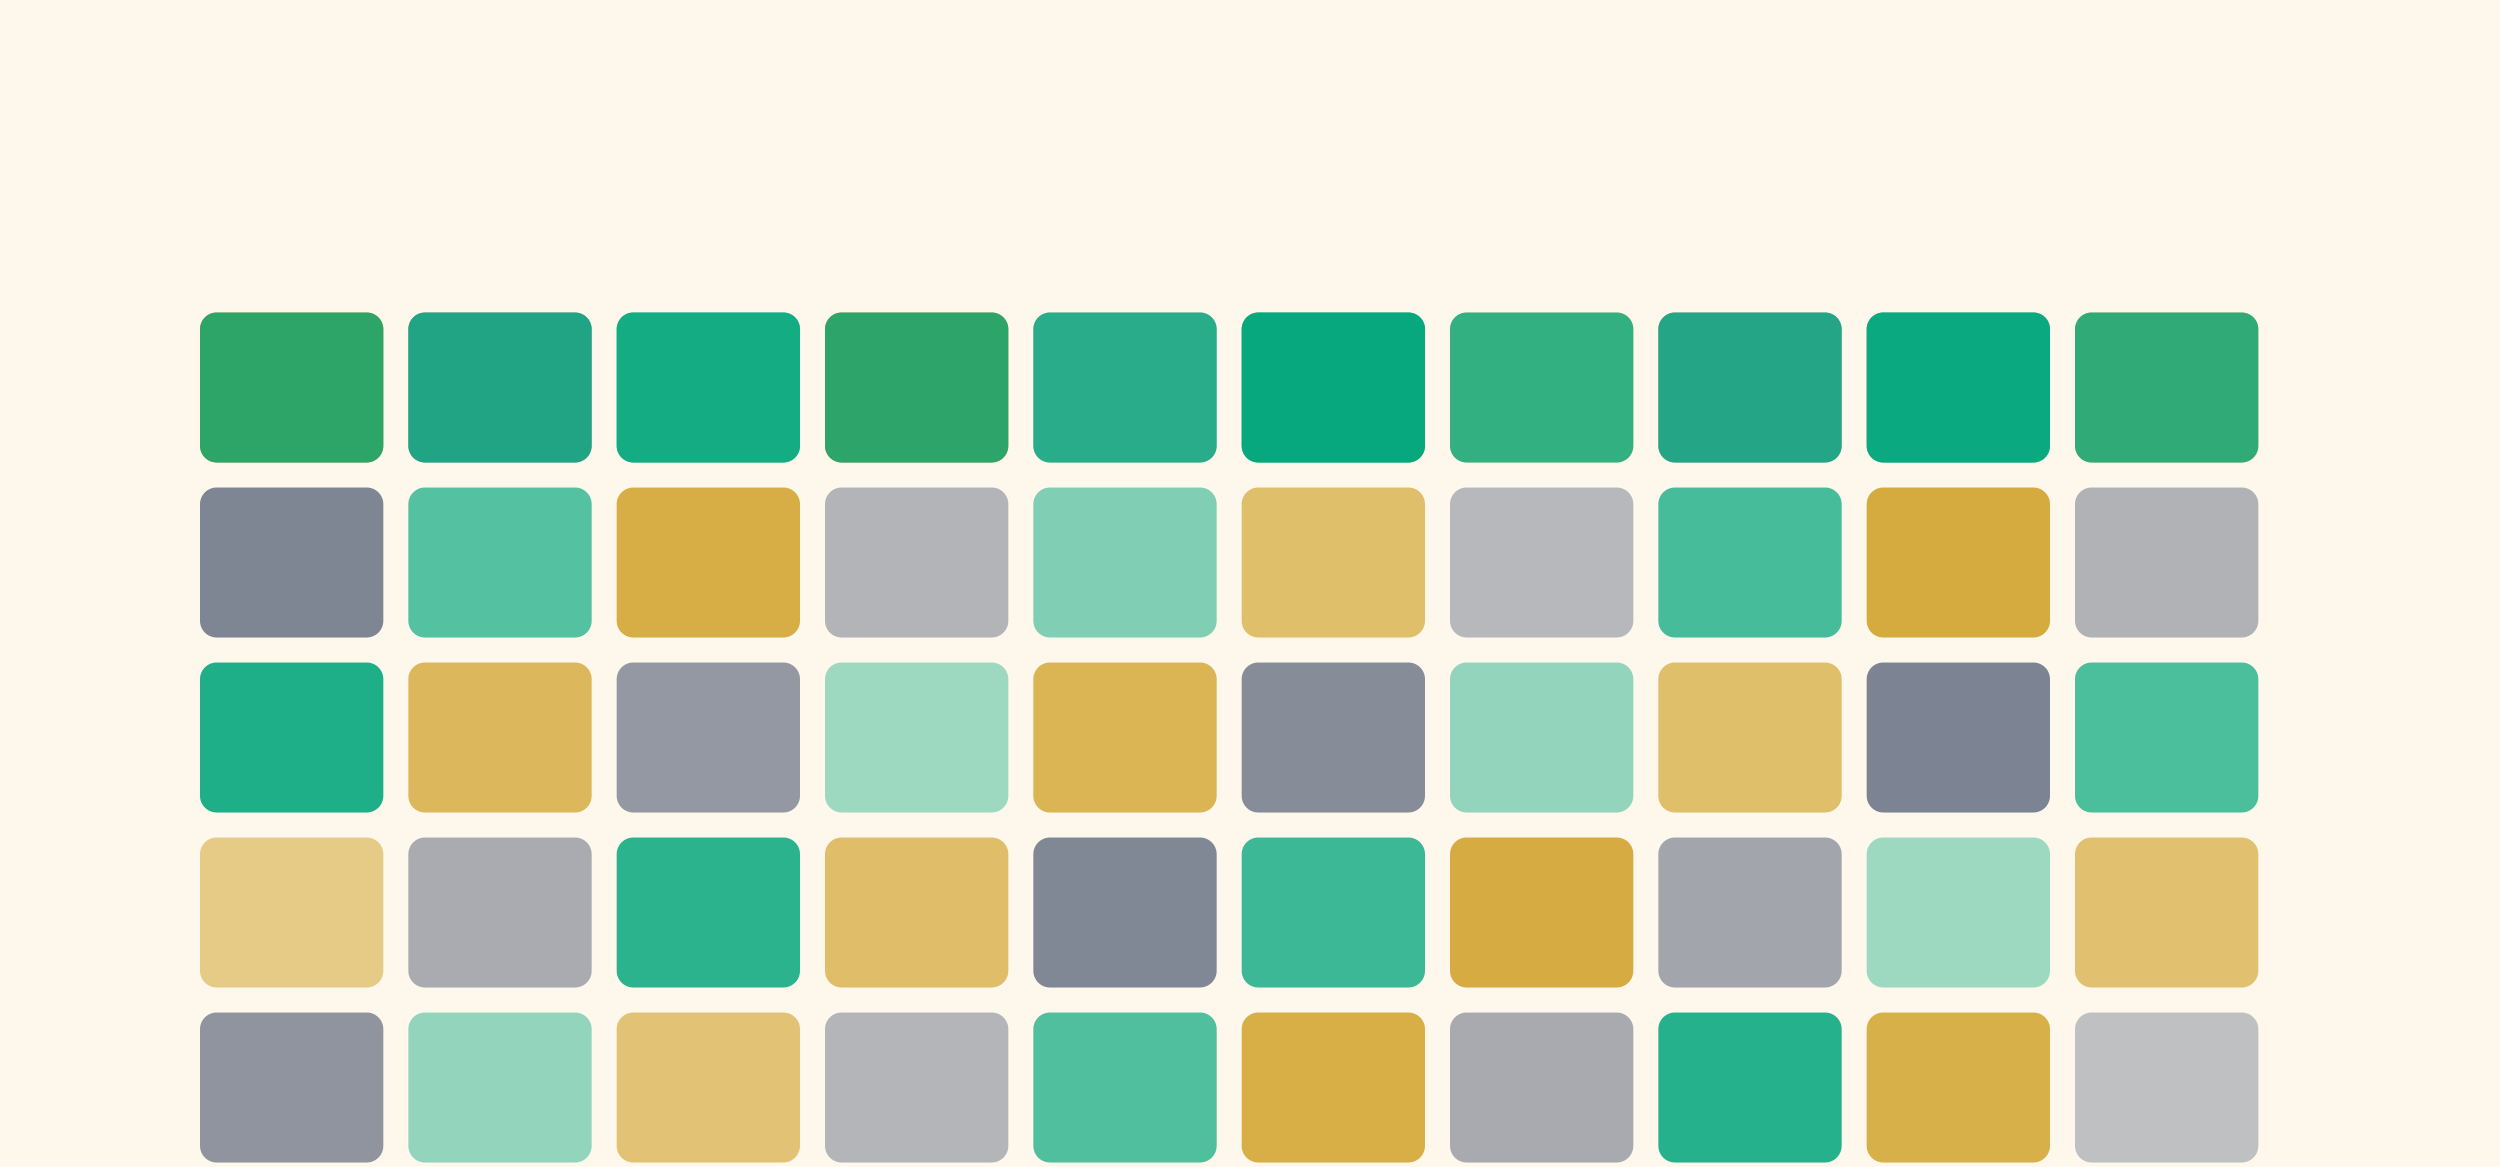
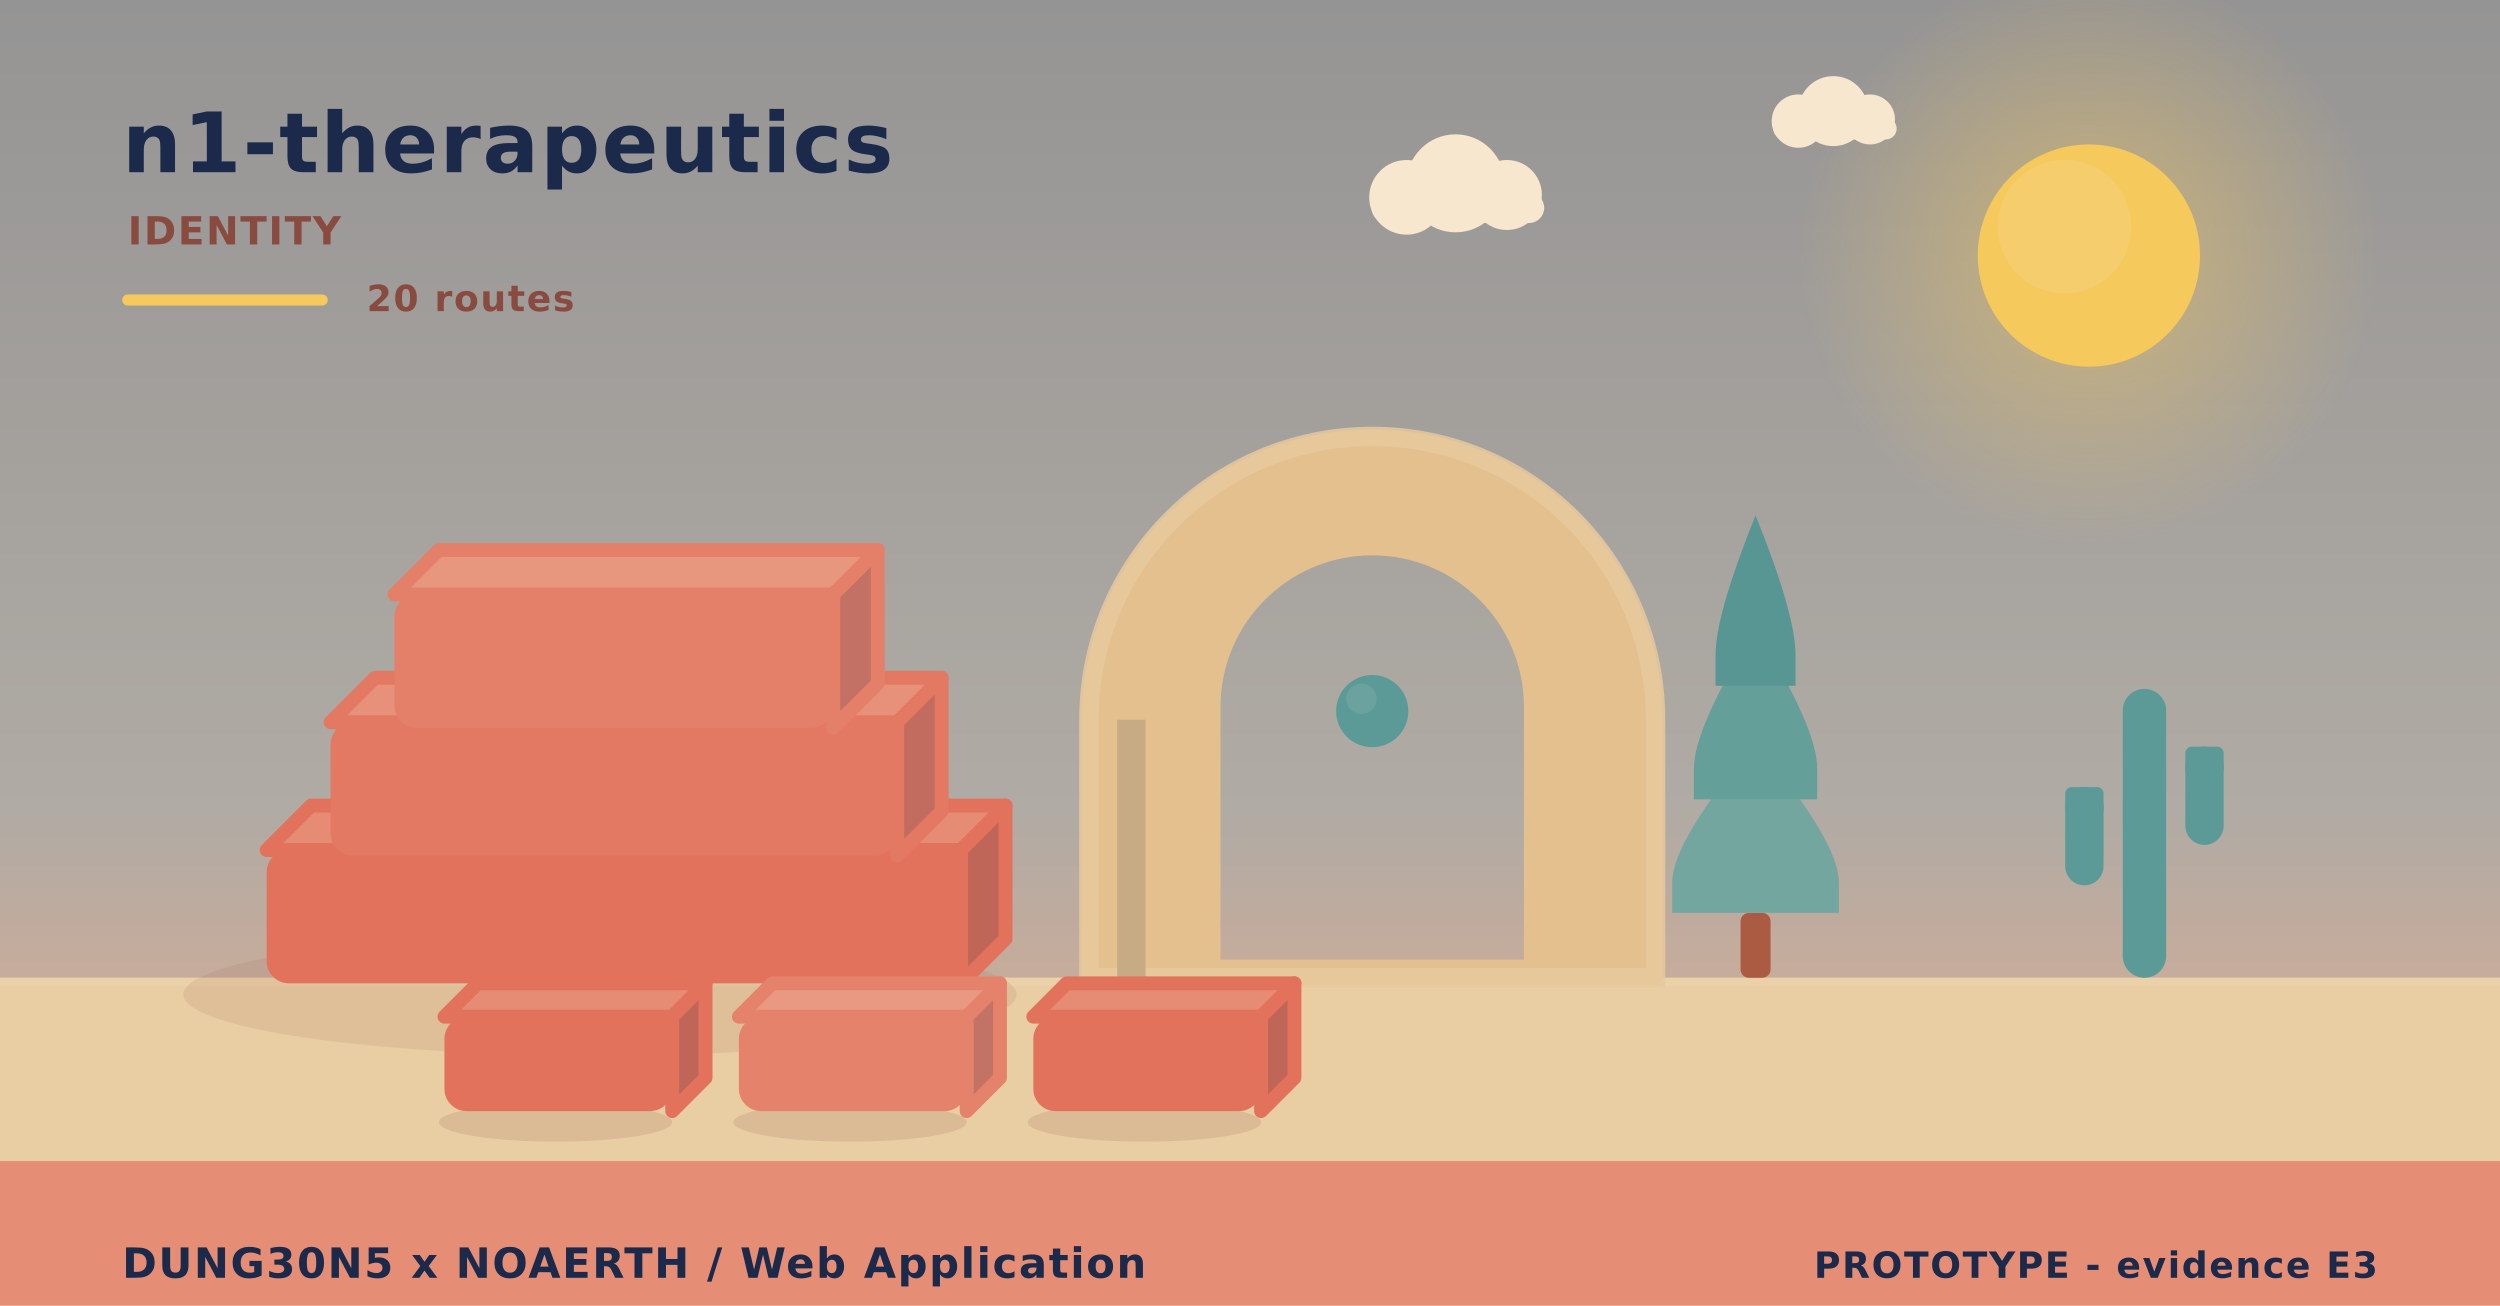
- <svg xmlns="http://www.w3.org/2000/svg" viewBox="0 0 1200 560" width="1200" height="560" role="img" aria-label="n1-therapeutics hero">
-   <rect width="1200" height="560" fill="#fef8ec" />
-   <defs>
-     <linearGradient id="gh" x1="0" y1="0" x2="1" y2="1">
-       <stop offset="0%" stop-color="#c78f02" />
-       <stop offset="100%" stop-color="#6e7788" />
-     </linearGradient>
-   </defs>
-   <rect x="96.00" y="150.00" width="88.00" height="72.00" rx="8.00" fill="#c78f02" opacity="0.90" />
-   <rect x="196.00" y="150.00" width="88.00" height="72.00" rx="8.00" fill="#6e7788" opacity="0.76" />
-   <rect x="296.00" y="150.00" width="88.00" height="72.00" rx="8.00" fill="#05a77d" opacity="0.72" />
-   <rect x="396.00" y="150.00" width="88.00" height="72.00" rx="8.00" fill="#c78f02" opacity="0.91" />
-   <rect x="496.00" y="150.00" width="88.00" height="72.00" rx="8.00" fill="#6e7788" opacity="0.46" />
-   <rect x="596.00" y="150.00" width="88.00" height="72.00" rx="8.00" fill="#05a77d" opacity="0.94" />
-   <rect x="696.00" y="150.00" width="88.00" height="72.00" rx="8.00" fill="#c78f02" opacity="0.37" />
-   <rect x="796.00" y="150.00" width="88.00" height="72.00" rx="8.00" fill="#6e7788" opacity="0.67" />
-   <rect x="896.00" y="150.00" width="88.00" height="72.00" rx="8.00" fill="#05a77d" opacity="0.89" />
-   <rect x="996.00" y="150.00" width="88.00" height="72.00" rx="8.00" fill="#c78f02" opacity="0.59" />
-   <rect x="96.00" y="234.00" width="88.00" height="72.00" rx="8.00" fill="#6e7788" opacity="0.89" />
-   <rect x="196.00" y="234.00" width="88.00" height="72.00" rx="8.00" fill="#05a77d" opacity="0.68" />
-   <rect x="296.00" y="234.00" width="88.00" height="72.00" rx="8.00" fill="#c78f02" opacity="0.71" />
-   <rect x="396.00" y="234.00" width="88.00" height="72.00" rx="8.00" fill="#6e7788" opacity="0.53" />
-   <rect x="496.00" y="234.00" width="88.00" height="72.00" rx="8.00" fill="#05a77d" opacity="0.51" />
-   <rect x="596.00" y="234.00" width="88.00" height="72.00" rx="8.00" fill="#c78f02" opacity="0.55" />
-   <rect x="696.00" y="234.00" width="88.00" height="72.00" rx="8.00" fill="#6e7788" opacity="0.49" />
-   <rect x="796.00" y="234.00" width="88.00" height="72.00" rx="8.00" fill="#05a77d" opacity="0.74" />
-   <rect x="896.00" y="234.00" width="88.00" height="72.00" rx="8.00" fill="#c78f02" opacity="0.74" />
-   <rect x="996.00" y="234.00" width="88.00" height="72.00" rx="8.00" fill="#6e7788" opacity="0.54" />
-   <rect x="96.00" y="318.00" width="88.00" height="72.00" rx="8.00" fill="#05a77d" opacity="0.90" />
-   <rect x="196.00" y="318.00" width="88.00" height="72.00" rx="8.00" fill="#c78f02" opacity="0.62" />
-   <rect x="296.00" y="318.00" width="88.00" height="72.00" rx="8.00" fill="#6e7788" opacity="0.74" />
-   <rect x="396.00" y="318.00" width="88.00" height="72.00" rx="8.00" fill="#05a77d" opacity="0.39" />
-   <rect x="496.00" y="318.00" width="88.00" height="72.00" rx="8.00" fill="#c78f02" opacity="0.65" />
-   <rect x="596.00" y="318.00" width="88.00" height="72.00" rx="8.00" fill="#6e7788" opacity="0.83" />
-   <rect x="696.00" y="318.00" width="88.00" height="72.00" rx="8.00" fill="#05a77d" opacity="0.43" />
-   <rect x="796.00" y="318.00" width="88.00" height="72.00" rx="8.00" fill="#c78f02" opacity="0.55" />
-   <rect x="896.00" y="318.00" width="88.00" height="72.00" rx="8.00" fill="#6e7788" opacity="0.90" />
-   <rect x="996.00" y="318.00" width="88.00" height="72.00" rx="8.00" fill="#05a77d" opacity="0.72" />
-   <rect x="96.00" y="402.00" width="88.00" height="72.00" rx="8.00" fill="#c78f02" opacity="0.43" />
-   <rect x="196.00" y="402.00" width="88.00" height="72.00" rx="8.00" fill="#6e7788" opacity="0.59" />
-   <rect x="296.00" y="402.00" width="88.00" height="72.00" rx="8.00" fill="#05a77d" opacity="0.85" />
-   <rect x="396.00" y="402.00" width="88.00" height="72.00" rx="8.00" fill="#c78f02" opacity="0.56" />
-   <rect x="496.00" y="402.00" width="88.00" height="72.00" rx="8.00" fill="#6e7788" opacity="0.87" />
-   <rect x="596.00" y="402.00" width="88.00" height="72.00" rx="8.00" fill="#05a77d" opacity="0.78" />
-   <rect x="696.00" y="402.00" width="88.00" height="72.00" rx="8.00" fill="#c78f02" opacity="0.73" />
-   <rect x="796.00" y="402.00" width="88.00" height="72.00" rx="8.00" fill="#6e7788" opacity="0.64" />
-   <rect x="896.00" y="402.00" width="88.00" height="72.00" rx="8.00" fill="#05a77d" opacity="0.39" />
-   <rect x="996.00" y="402.00" width="88.00" height="72.00" rx="8.00" fill="#c78f02" opacity="0.53" />
-   <rect x="96.00" y="486.00" width="88.00" height="72.00" rx="8.00" fill="#6e7788" opacity="0.77" />
-   <rect x="196.00" y="486.00" width="88.00" height="72.00" rx="8.00" fill="#05a77d" opacity="0.43" />
-   <rect x="296.00" y="486.00" width="88.00" height="72.00" rx="8.00" fill="#c78f02" opacity="0.51" />
-   <rect x="396.00" y="486.00" width="88.00" height="72.00" rx="8.00" fill="#6e7788" opacity="0.52" />
-   <rect x="496.00" y="486.00" width="88.00" height="72.00" rx="8.00" fill="#05a77d" opacity="0.70" />
-   <rect x="596.00" y="486.00" width="88.00" height="72.00" rx="8.00" fill="#c78f02" opacity="0.70" />
-   <rect x="696.00" y="486.00" width="88.00" height="72.00" rx="8.00" fill="#6e7788" opacity="0.60" />
-   <rect x="796.00" y="486.00" width="88.00" height="72.00" rx="8.00" fill="#05a77d" opacity="0.87" />
-   <rect x="896.00" y="486.00" width="88.00" height="72.00" rx="8.00" fill="#c78f02" opacity="0.69" />
-   <rect x="996.00" y="486.00" width="88.00" height="72.00" rx="8.00" fill="#6e7788" opacity="0.43" />
+ <svg xmlns="http://www.w3.org/2000/svg" width="900" height="470" viewBox="0 0 900 470" role="img" aria-label="n1-therapeutics - identity">
+   <linearGradient id="skyh" x1="0" y1="0" x2="0" y2="1">
+     <stop offset="0" stop-color="#959494" />
+     <stop offset="0.62" stop-color="#b0aba4" />
+     <stop offset="1" stop-color="#f3ad8a" />
+   </linearGradient>
+   <rect width="900" height="470" fill="url(#skyh)" />
+   <radialGradient id="sunh">
+     <stop offset="0.35" stop-color="#f5c95c" stop-opacity="0.34" />
+     <stop offset="1" stop-color="#f5c95c" stop-opacity="0" />
+   </radialGradient>
+   <circle cx="752" cy="92" r="104" fill="url(#sunh)" />
+   <circle cx="752" cy="92" r="40" fill="#f5c95c" />
+   <circle cx="743.2" cy="81.6" r="24" fill="#f5d27e" opacity="0.5" />
  <g>
-     <rect x="96.00" y="150.00" width="88.00" height="72.00" rx="8.00" fill="#05a77d" opacity="0.80" />
-     <animate attributeName="opacity" values="0.25;1.0;0.25" dur="8.4s" begin="3.75s" repeatCount="indefinite" />
+     <circle cx="524" cy="66" r="17.64" fill="#f6e7ce" />
+     <circle cx="506.36" cy="71.04" r="13.44" fill="#f6e7ce" />
+     <circle cx="542.48" cy="70.2" r="12.6" fill="#f6e7ce" />
+     <rect x="493.76" y="69.36" width="62.16" height="10.92" rx="5.46" fill="#f6e7ce" />
+     <animateTransform attributeName="transform" type="translate" values="0 0;24 0;0 0" dur="36s" begin="0s" repeatCount="indefinite" />
  </g>
  <g>
-     <rect x="196.00" y="150.00" width="88.00" height="72.00" rx="8.00" fill="#05a77d" opacity="0.80" />
-     <animate attributeName="opacity" values="0.25;1.0;0.25" dur="8.4s" begin="4.07s" repeatCount="indefinite" />
+     <circle cx="660" cy="40" r="12.6" fill="#f6e7ce" />
+     <circle cx="647.4" cy="43.6" r="9.6" fill="#f6e7ce" />
+     <circle cx="673.2" cy="43" r="9" fill="#f6e7ce" />
+     <rect x="638.4" y="42.4" width="44.4" height="7.8" rx="3.9" fill="#f6e7ce" />
+     <animateTransform attributeName="transform" type="translate" values="0 0;-18 0;0 0" dur="46s" begin="3s" repeatCount="indefinite" />
+   </g>
+   <rect x="0" y="352" width="900" height="118" fill="#e9cda3" />
+   <rect x="0" y="352" width="900" height="3" fill="#ebd1a9" />
+   <text x="44" y="62" font-family="Verdana,DejaVu Sans,sans-serif" font-size="30" font-weight="700" letter-spacing="0.6" fill="#1b2a4a" text-anchor="start">n1-therapeutics</text>
+   <text x="46" y="88" font-family="Verdana,DejaVu Sans,sans-serif" font-size="14" font-weight="700" letter-spacing="0.6" fill="#894b3f" text-anchor="start">IDENTITY</text>
+   <rect x="44" y="106" width="74" height="4" rx="2" fill="#f5c95c" />
+   <text x="132" y="112" font-family="Verdana,DejaVu Sans,sans-serif" font-size="13" font-weight="700" letter-spacing="0.6" fill="#894b3f" text-anchor="start">20 routes</text>
+   <ellipse cx="216" cy="358" rx="150" ry="22" fill="rgba(138,90,68,0.11)" />
+   <g>
+     <path d="M96,306 L346,306 L362,290 L112,290 Z" fill="#e68c74" stroke="#e2725b" stroke-width="5" stroke-linejoin="round" />
+     <path d="M346,306 L362,290 L362,338 L346,354 Z" fill="#c06658" stroke="#e2725b" stroke-width="5" stroke-linejoin="round" />
+     <rect x="96" y="306" width="250" height="48" rx="8" fill="#e2725b" />
+     <animateTransform attributeName="transform" type="translate" values="0 10;0 0" dur="0.9s" begin="0s" fill="freeze" />
  </g>
  <g>
-     <rect x="296.00" y="150.00" width="88.00" height="72.00" rx="8.00" fill="#05a77d" opacity="0.80" />
-     <animate attributeName="opacity" values="0.25;1.0;0.25" dur="8.4s" begin="4.39s" repeatCount="indefinite" />
+     <path d="M119,260 L323,260 L339,244 L135,244 Z" fill="#e7917a" stroke="#e37962" stroke-width="5" stroke-linejoin="round" />
+     <path d="M323,260 L339,244 L339,292 L323,308 Z" fill="#c16c5e" stroke="#e37962" stroke-width="5" stroke-linejoin="round" />
+     <rect x="119" y="260" width="204" height="48" rx="8" fill="#e37962" />
+     <animateTransform attributeName="transform" type="translate" values="0 10;0 0" dur="0.9s" begin="0.28s" fill="freeze" />
  </g>
  <g>
-     <rect x="396.00" y="150.00" width="88.00" height="72.00" rx="8.00" fill="#05a77d" opacity="0.80" />
-     <animate attributeName="opacity" values="0.25;1.0;0.25" dur="8.4s" begin="4.71s" repeatCount="indefinite" />
+     <path d="M142,214 L300,214 L316,198 L158,198 Z" fill="#e8977f" stroke="#e48069" stroke-width="5" stroke-linejoin="round" />
+     <path d="M300,214 L316,198 L316,246 L300,262 Z" fill="#c27164" stroke="#e48069" stroke-width="5" stroke-linejoin="round" />
+     <rect x="142" y="214" width="158" height="48" rx="8" fill="#e48069" />
+     <animateTransform attributeName="transform" type="translate" values="0 10;0 0" dur="0.9s" begin="0.56s" fill="freeze" />
  </g>
+   <path d="M392,352 L392,259.12 A102,102 0 0 1 596,259.12 L596,352 Z M436.88,348 L436.88,254.55 A57.12,57.12 0 0 1 551.12,254.55 L551.12,348 Z" fill="#e3c08d" fill-rule="evenodd" stroke="#e3c08d" stroke-width="5" stroke-linejoin="round" />
+   <path d="M392,352 L392,259.12 A102,102 0 0 1 596,259.12 L596,352 Z" fill="none" stroke="#e8c99d" stroke-width="7" stroke-linecap="round" opacity="0.85" />
+   <rect x="402.2" y="259.12" width="10.2" height="92.88" fill="#c7ab84" />
  <g>
-     <rect x="496.00" y="150.00" width="88.00" height="72.00" rx="8.00" fill="#05a77d" opacity="0.80" />
-     <animate attributeName="opacity" values="0.25;1.0;0.25" dur="8.4s" begin="5.03s" repeatCount="indefinite" />
+     <circle cx="494" cy="256" r="13" fill="#5b9a97" />
+     <circle cx="490.1" cy="251.58" r="5.46" fill="#7aa9a2" opacity="0.55" />
+     <animate attributeName="opacity" values="0.78;1;0.78" dur="5.2s" begin="0s" repeatCount="indefinite" />
  </g>
+   <rect x="626.6" y="328.64" width="10.8" height="23.36" rx="3" fill="#ac5b43" />
+   <path d="M632,267.32 Q602,302.89 602,317.6 Q602,328.64 602,328.64 L662,328.64 Q662,328.64 662,317.6 Q662,302.89 632,267.32 Z" fill="#74a6a0" />
+   <path d="M632,226.44 Q609.8,262.01 609.8,276.72 Q609.8,287.76 609.8,287.76 L654.2,287.76 Q654.2,287.76 654.2,276.72 Q654.2,262.01 632,226.44 Z" fill="#649f9a" />
+   <path d="M632,185.56 Q617.6,221.13 617.6,235.84 Q617.6,246.88 617.6,246.88 L646.4,246.88 Q646.4,246.88 646.4,235.84 Q646.4,221.13 632,185.56 Z" fill="#589694" />
+   <rect x="764.18" y="248" width="15.64" height="104" rx="7.82" fill="#5b9a97" />
+   <rect x="743.48" y="283.36" width="13.8" height="35.36" rx="6.9" fill="#5b9a97" />
+   <rect x="743.48" y="283.36" width="13.8" height="10.4" rx="2.3" fill="#5b9a97" />
+   <rect x="786.72" y="268.8" width="13.8" height="35.36" rx="6.9" fill="#5b9a97" />
+   <rect x="786.72" y="268.8" width="13.8" height="10.4" rx="2.3" fill="#5b9a97" />
+   <ellipse cx="200" cy="404" rx="42" ry="7" fill="rgba(138,90,68,0.15)" />
  <g>
-     <rect x="596.00" y="150.00" width="88.00" height="72.00" rx="8.00" fill="#05a77d" opacity="0.80" />
-     <animate attributeName="opacity" values="0.25;1.0;0.25" dur="8.4s" begin="5.35s" repeatCount="indefinite" />
+     <path d="M160,366 L242,366 L254,354 L172,354 Z" fill="#e68c74" stroke="#e2725b" stroke-width="5" stroke-linejoin="round" />
+     <path d="M242,366 L254,354 L254,388 L242,400 Z" fill="#c06658" stroke="#e2725b" stroke-width="5" stroke-linejoin="round" />
+     <rect x="160" y="366" width="82" height="34" rx="8" fill="#e2725b" />
+     <animateTransform attributeName="transform" type="translate" values="0 10;0 0" dur="0.7s" begin="0.8s" fill="freeze" />
  </g>
+   <ellipse cx="306" cy="404" rx="42" ry="7" fill="rgba(138,90,68,0.15)" />
  <g>
-     <rect x="696.00" y="150.00" width="88.00" height="72.00" rx="8.00" fill="#05a77d" opacity="0.80" />
-     <animate attributeName="opacity" values="0.25;1.0;0.25" dur="8.4s" begin="5.67s" repeatCount="indefinite" />
+     <path d="M266,366 L348,366 L360,354 L278,354 Z" fill="#e99881" stroke="#e5826b" stroke-width="5" stroke-linejoin="round" />
+     <path d="M348,366 L360,354 L360,388 L348,400 Z" fill="#c37365" stroke="#e5826b" stroke-width="5" stroke-linejoin="round" />
+     <rect x="266" y="366" width="82" height="34" rx="8" fill="#e5826b" />
+     <animateTransform attributeName="transform" type="translate" values="0 10;0 0" dur="0.7s" begin="0.95s" fill="freeze" />
  </g>
+   <ellipse cx="412" cy="404" rx="42" ry="7" fill="rgba(138,90,68,0.15)" />
  <g>
-     <rect x="796.00" y="150.00" width="88.00" height="72.00" rx="8.00" fill="#05a77d" opacity="0.80" />
-     <animate attributeName="opacity" values="0.25;1.0;0.25" dur="8.4s" begin="5.99s" repeatCount="indefinite" />
+     <path d="M372,366 L454,366 L466,354 L384,354 Z" fill="#e68c74" stroke="#e2725b" stroke-width="5" stroke-linejoin="round" />
+     <path d="M454,366 L466,354 L466,388 L454,400 Z" fill="#c06658" stroke="#e2725b" stroke-width="5" stroke-linejoin="round" />
+     <rect x="372" y="366" width="82" height="34" rx="8" fill="#e2725b" />
+     <animateTransform attributeName="transform" type="translate" values="0 10;0 0" dur="0.7s" begin="1.1s" fill="freeze" />
  </g>
-   <g>
-     <rect x="896.00" y="150.00" width="88.00" height="72.00" rx="8.00" fill="#05a77d" opacity="0.80" />
-     <animate attributeName="opacity" values="0.25;1.0;0.25" dur="8.4s" begin="6.31s" repeatCount="indefinite" />
-   </g>
-   <g>
-     <rect x="996.00" y="150.00" width="88.00" height="72.00" rx="8.00" fill="#05a77d" opacity="0.80" />
-     <animate attributeName="opacity" values="0.25;1.0;0.25" dur="8.4s" begin="6.63s" repeatCount="indefinite" />
-   </g>
+   <rect x="0" y="418" width="900" height="52" rx="0" fill="#e68972" opacity="0.94" />
+   <text x="44" y="460" font-family="Verdana,DejaVu Sans,sans-serif" font-size="15" font-weight="700" letter-spacing="0.6" fill="#1b2a4a" text-anchor="start">DUNG30N5 x NOAERTH  /  Web Application</text>
+   <text x="856" y="460" font-family="Verdana,DejaVu Sans,sans-serif" font-size="13" font-weight="700" letter-spacing="0.6" fill="#1b2a4a" text-anchor="end">PROTOTYPE  -  evidence E3</text>
</svg>
